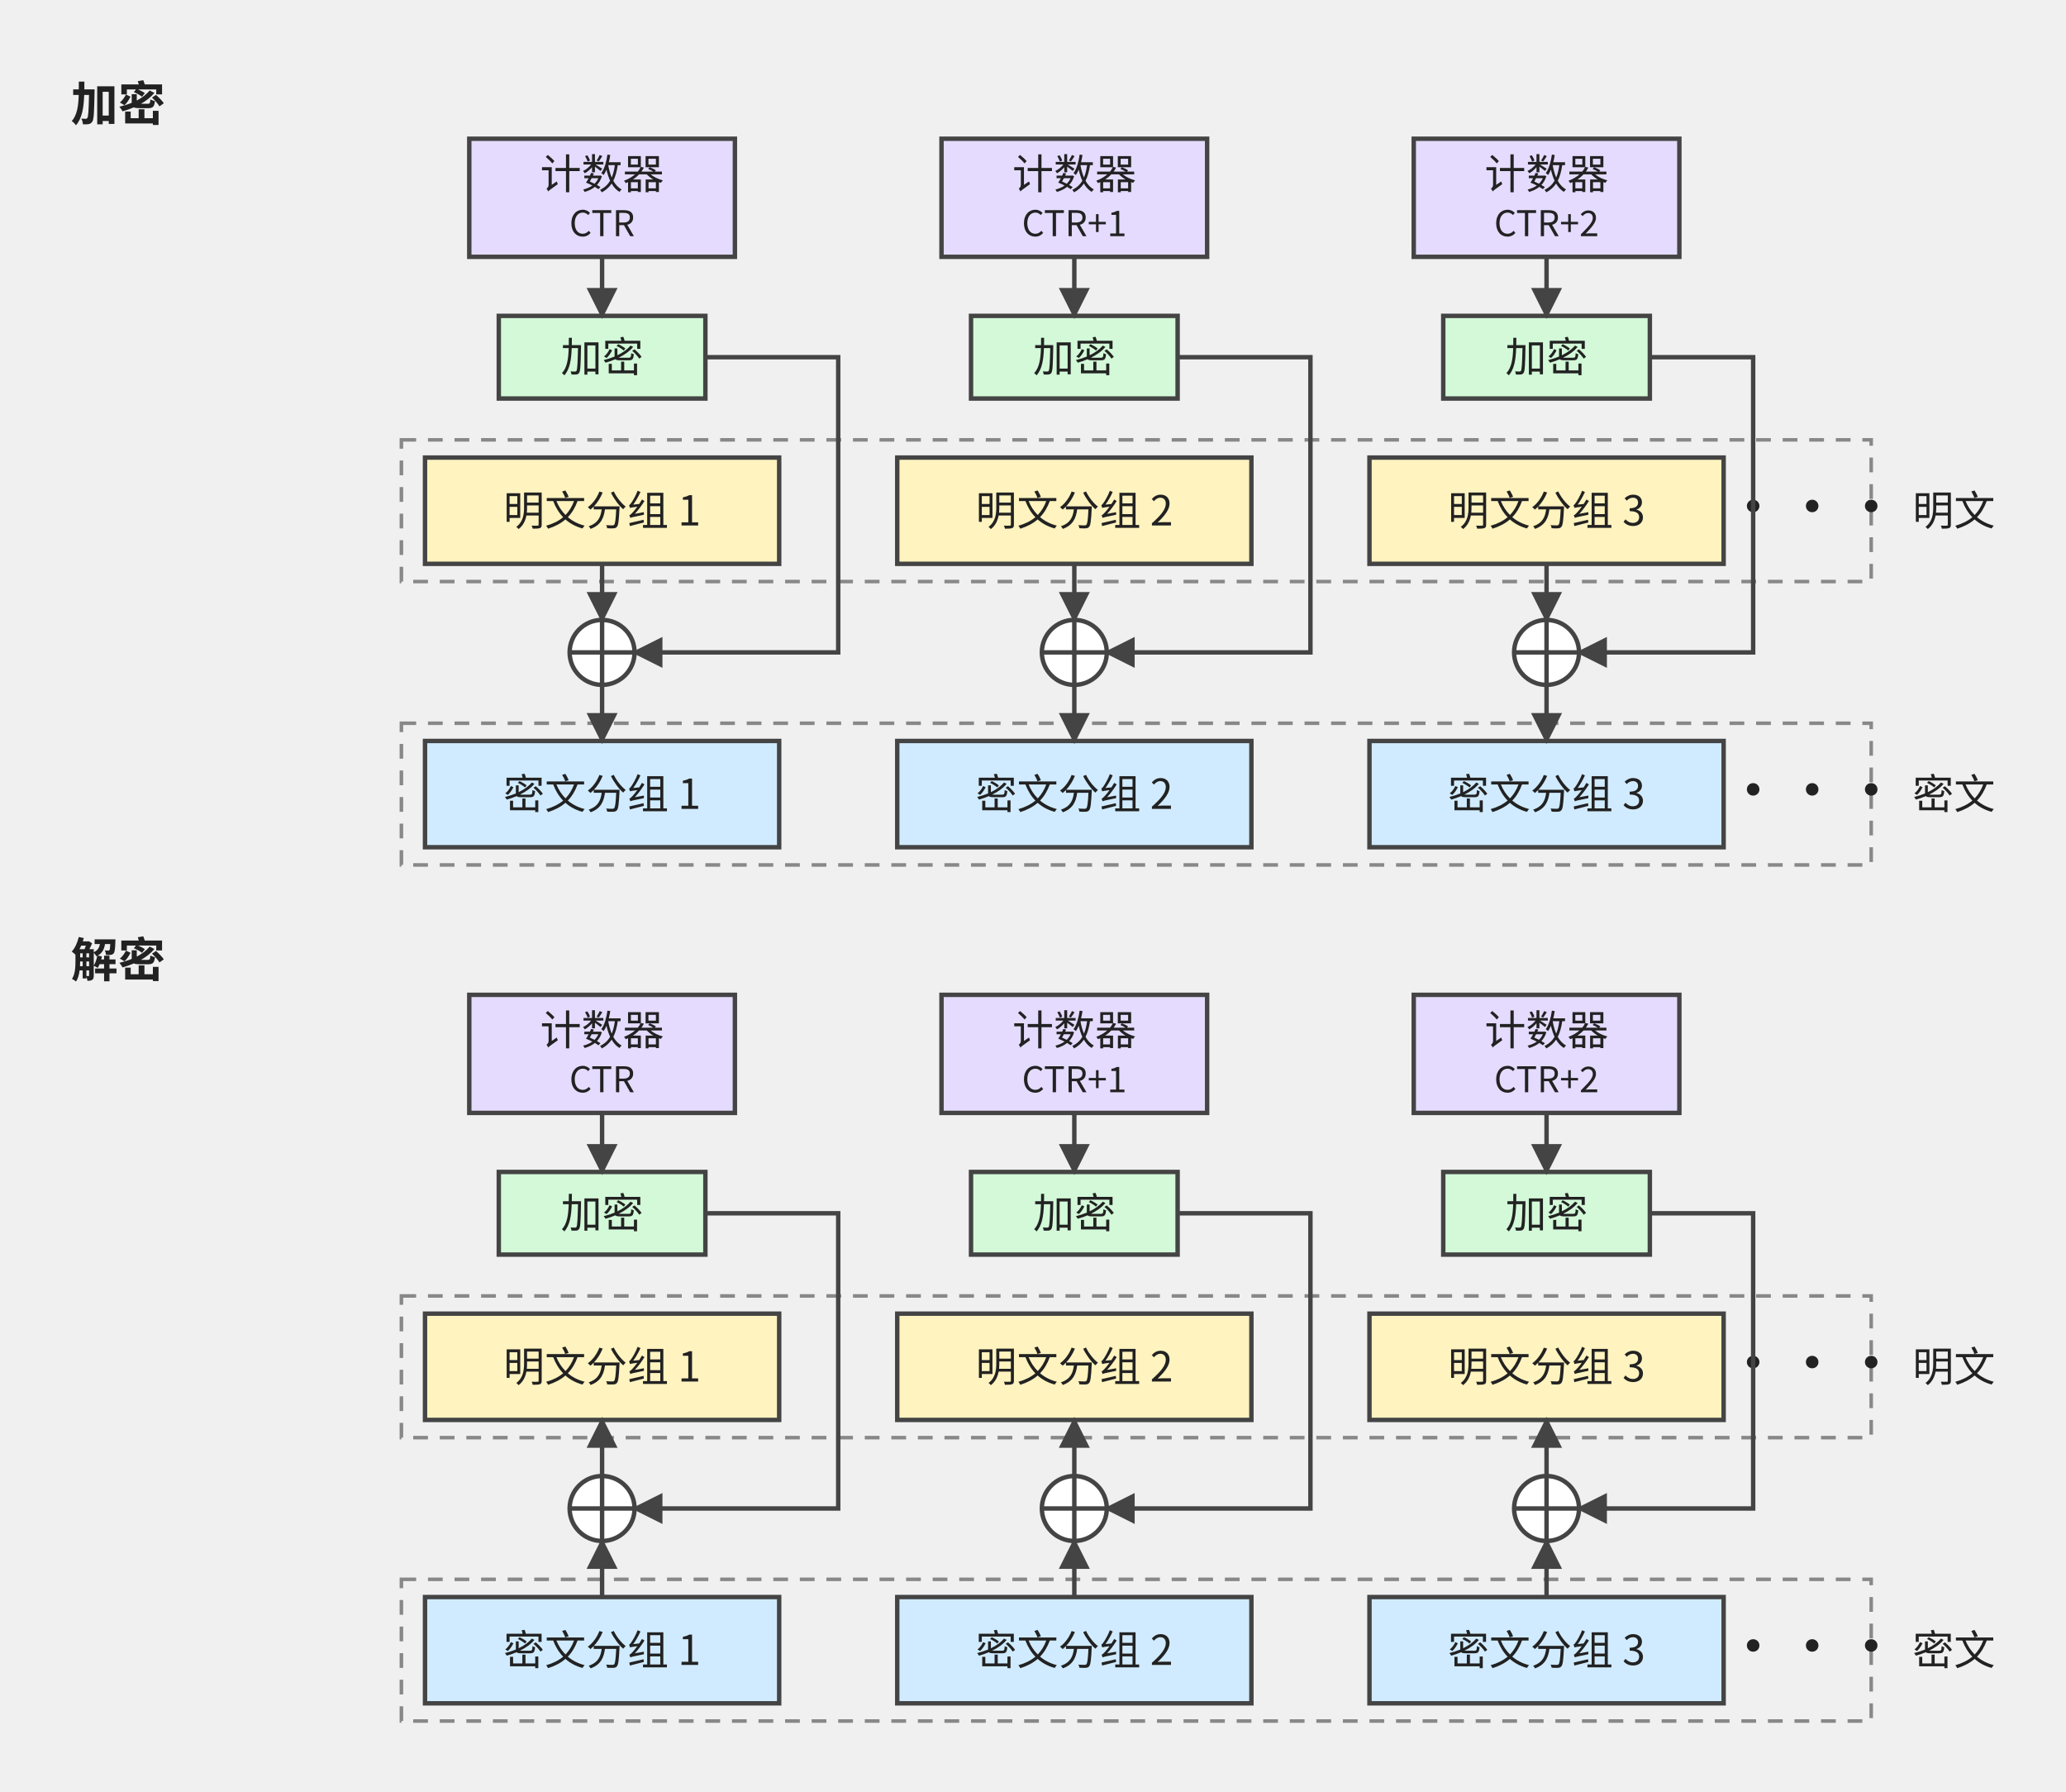
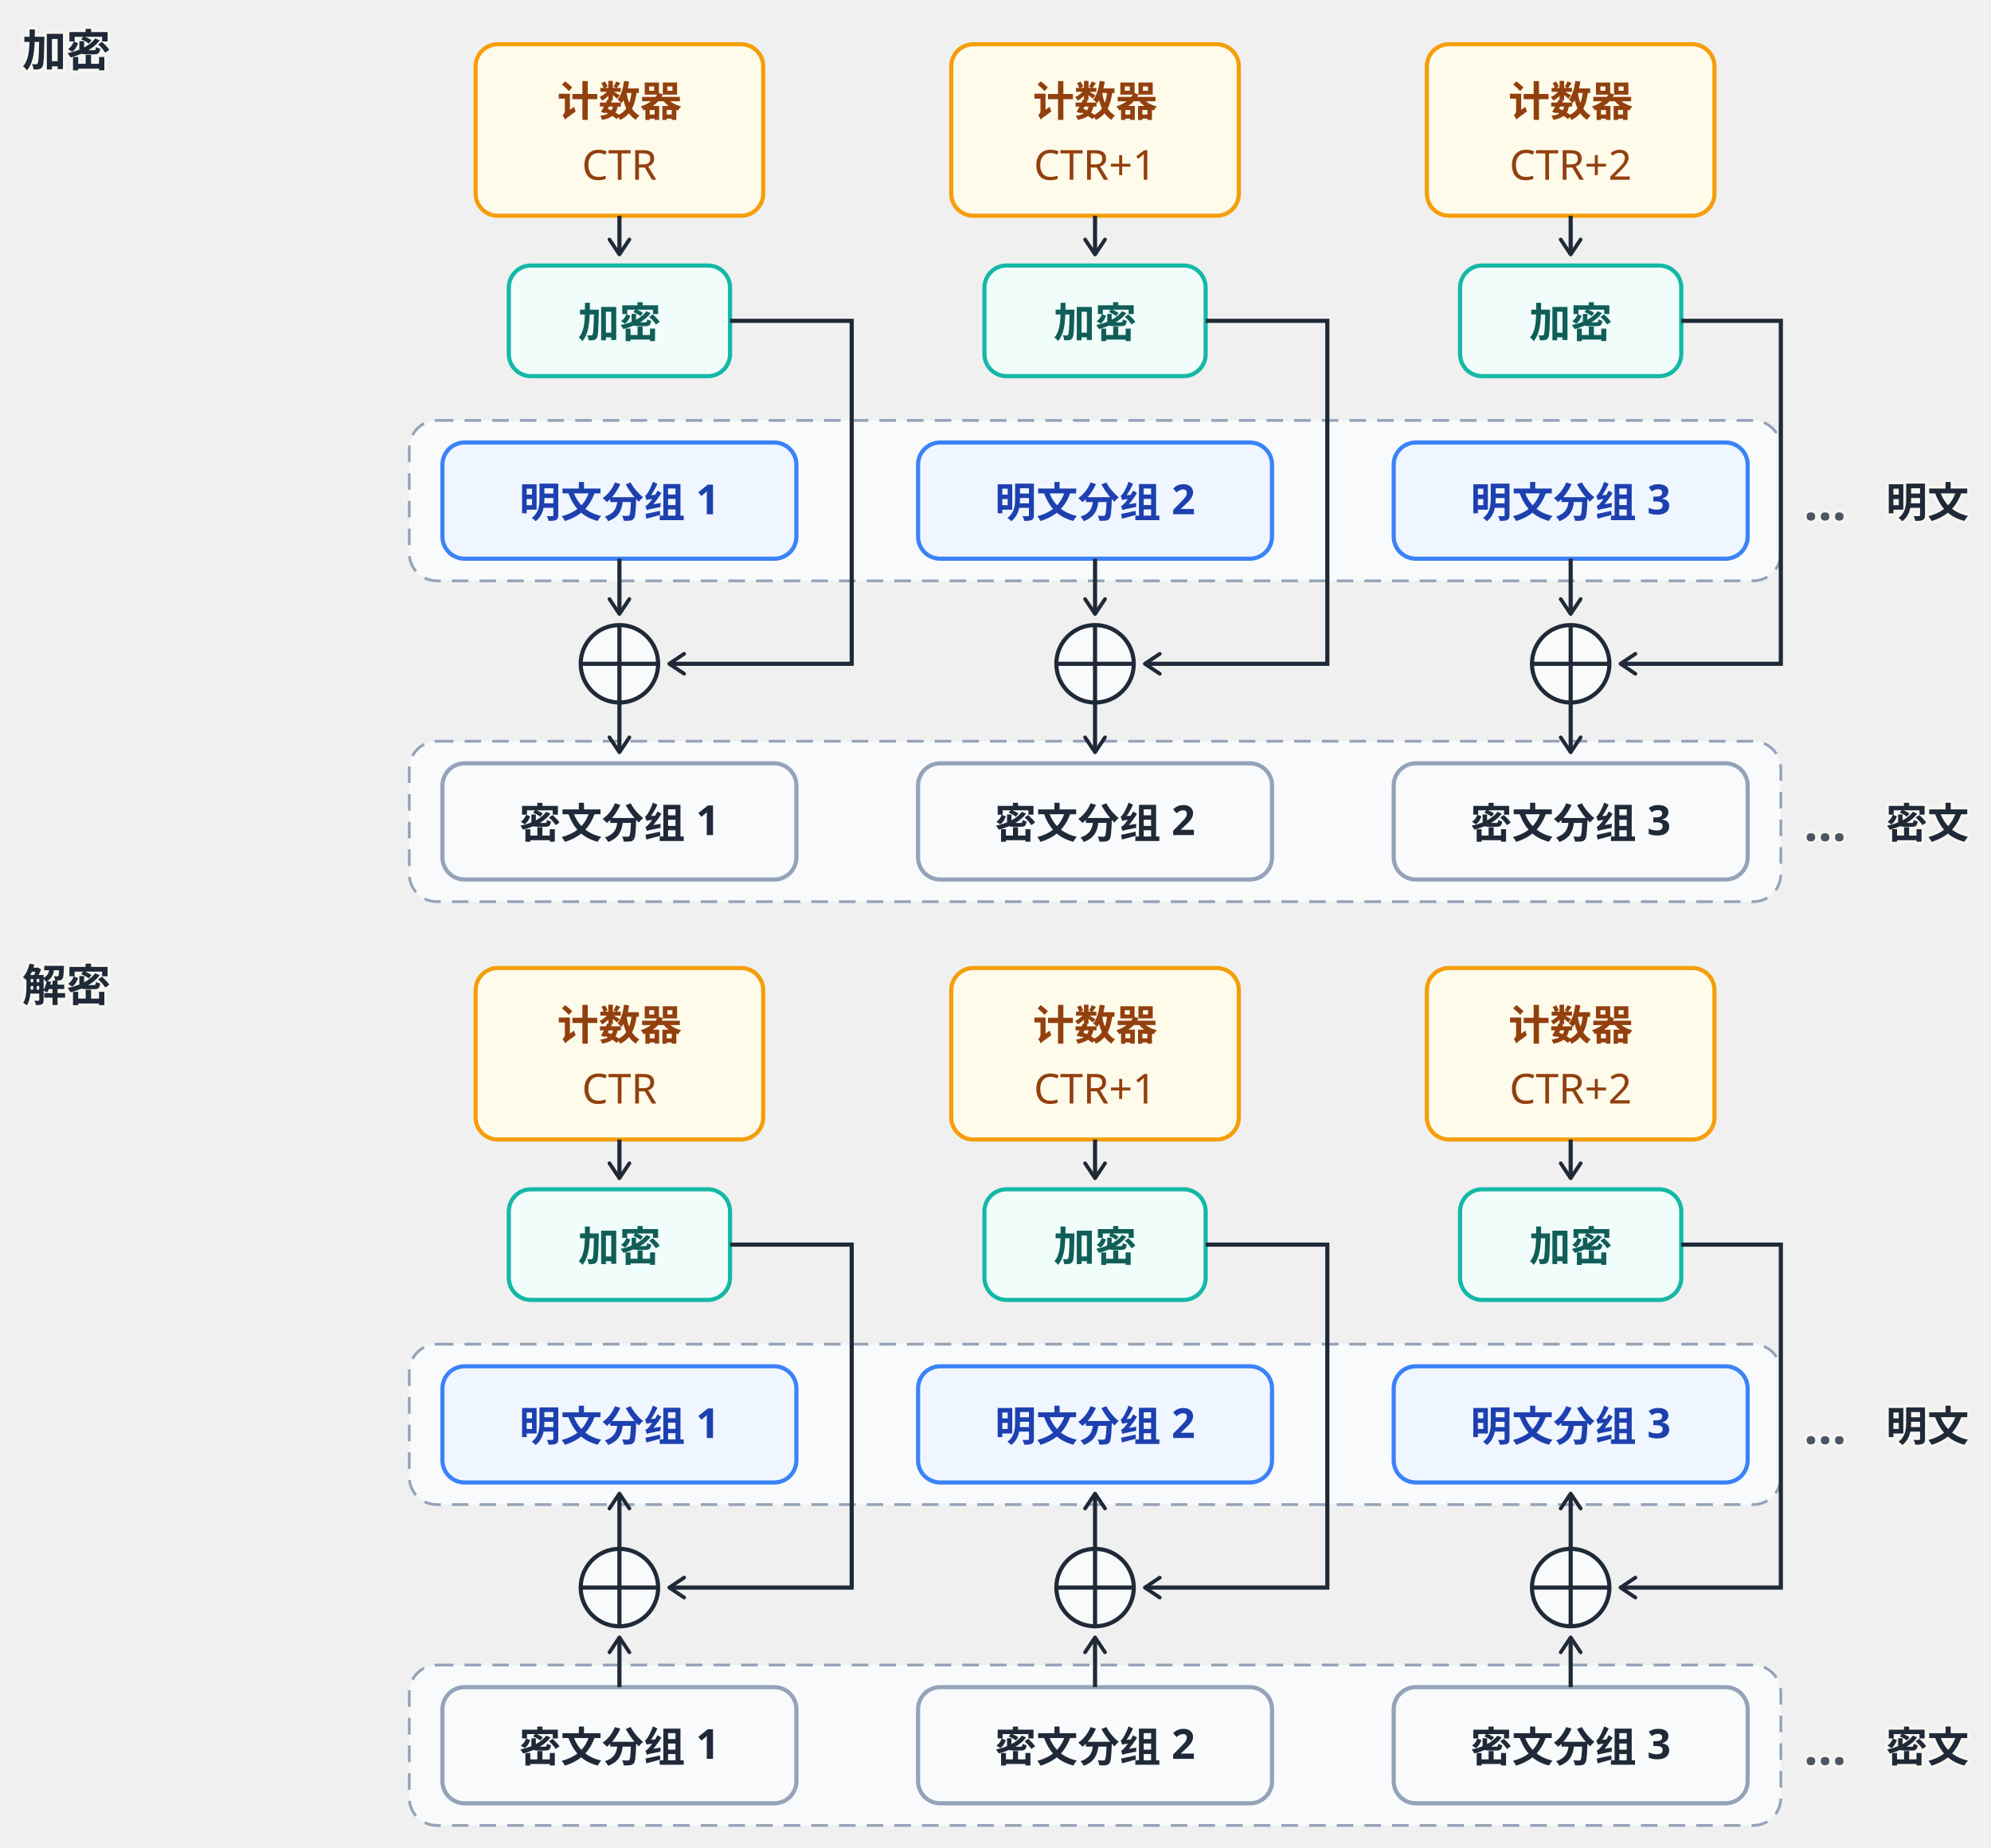
- <svg xmlns="http://www.w3.org/2000/svg" viewBox="-14 -23 700 607" width="700" role="img" aria-label="CTR 计数器模式：加密与解密">
-   <style>
- text{font-family:'PingFang SC','Microsoft YaHei','Noto Sans CJK SC',sans-serif;fill:#222;text-anchor:middle;font-size:14px}
- .h{text-anchor:start;font-size:16px;font-weight:bold}
- .t{font-size:12px}
- .d{font-size:20px}
- .bx{fill:#fff;stroke:#444;stroke-width:1.5}
- .y{fill:#fff3bf}.bl{fill:#d0ebff}.g{fill:#d3f9d8}.p{fill:#ffe3e3}.o{fill:#ffd8a8}.v{fill:#e5dbff}
- .dash{fill:none;stroke:#888;stroke-width:1.2;stroke-dasharray:5 4}
- .ln{fill:none;stroke:#444;stroke-width:1.5}
- </style>
+ <svg xmlns="http://www.w3.org/2000/svg" viewBox="0 0 720 668" width="720" height="668" role="img">
  <defs>
-     <marker id="a" viewBox="0 0 10 10" refX="9" refY="5" markerWidth="7" markerHeight="7" orient="auto">
-       <path d="M0 0L10 5L0 10z" fill="#444" />
+     <marker id="ctr-arrow" viewBox="0 0 10 10" refX="8" refY="5" markerWidth="6" markerHeight="6" orient="auto">
+       <path d="M2 1L8 5L2 9" fill="none" stroke="#1f2937" stroke-width="1.5" stroke-linecap="round" stroke-linejoin="round" />
    </marker>
  </defs>
-   <text class="h" x="10" y="18">加密</text>
-   <rect class="bx v" x="145" y="24" width="90" height="40" />
-   <text x="190" y="41">计数器</text>
-   <text class="t" x="190" y="57">CTR</text>
-   <rect class="bx v" x="305" y="24" width="90" height="40" />
-   <text x="350" y="41">计数器</text>
-   <text class="t" x="350" y="57">CTR+1</text>
-   <rect class="bx v" x="465" y="24" width="90" height="40" />
-   <text x="510" y="41">计数器</text>
-   <text class="t" x="510" y="57">CTR+2</text>
-   <rect class="bx g" x="155" y="84" width="70" height="28" />
-   <text x="190" y="103">加密</text>
-   <rect class="bx g" x="315" y="84" width="70" height="28" />
-   <text x="350" y="103">加密</text>
-   <rect class="bx g" x="475" y="84" width="70" height="28" />
-   <text x="510" y="103">加密</text>
-   <rect class="dash" x="122" y="126" width="498" height="48" />
-   <rect class="dash" x="122" y="222" width="498" height="48" />
-   <rect class="bx y" x="130" y="132" width="120" height="36" />
-   <text x="190" y="155">明文分组 1</text>
-   <rect class="bx y" x="290" y="132" width="120" height="36" />
-   <text x="350" y="155">明文分组 2</text>
-   <rect class="bx y" x="450" y="132" width="120" height="36" />
-   <text x="510" y="155">明文分组 3</text>
-   <circle class="bx" cx="190" cy="198" r="11" />
-   <circle class="bx" cx="350" cy="198" r="11" />
-   <circle class="bx" cx="510" cy="198" r="11" />
-   <path class="ln" d="M179 198H201M190 187V209M339 198H361M350 187V209M499 198H521M510 187V209" />
-   <rect class="bx bl" x="130" y="228" width="120" height="36" />
-   <text x="190" y="251">密文分组 1</text>
-   <rect class="bx bl" x="290" y="228" width="120" height="36" />
-   <text x="350" y="251">密文分组 2</text>
-   <rect class="bx bl" x="450" y="228" width="120" height="36" />
-   <text x="510" y="251">密文分组 3</text>
-   <text class="d" x="600" y="156">···</text>
-   <text class="d" x="600" y="252">···</text>
-   <text x="648" y="155">明文</text>
-   <text x="648" y="251">密文</text>
-   <g class="ln" marker-end="url(#a)">
-     <path d="M190 64V84" />
-     <path d="M350 64V84" />
-     <path d="M510 64V84" />
-     <path d="M225 98H270V198H201" />
-     <path d="M385 98H430V198H361" />
-     <path d="M545 98H580V198H521" />
-     <path d="M190 168V187" />
-     <path d="M350 168V187" />
-     <path d="M510 168V187" />
-     <path d="M190 209V228" />
-     <path d="M350 209V228" />
-     <path d="M510 209V228" />
-   </g>
-   <text class="h" x="10" y="308">解密</text>
-   <rect class="bx v" x="145" y="314" width="90" height="40" />
-   <text x="190" y="331">计数器</text>
-   <text class="t" x="190" y="347">CTR</text>
-   <rect class="bx v" x="305" y="314" width="90" height="40" />
-   <text x="350" y="331">计数器</text>
-   <text class="t" x="350" y="347">CTR+1</text>
-   <rect class="bx v" x="465" y="314" width="90" height="40" />
-   <text x="510" y="331">计数器</text>
-   <text class="t" x="510" y="347">CTR+2</text>
-   <rect class="bx g" x="155" y="374" width="70" height="28" />
-   <text x="190" y="393">加密</text>
-   <rect class="bx g" x="315" y="374" width="70" height="28" />
-   <text x="350" y="393">加密</text>
-   <rect class="bx g" x="475" y="374" width="70" height="28" />
-   <text x="510" y="393">加密</text>
-   <rect class="dash" x="122" y="416" width="498" height="48" />
-   <rect class="dash" x="122" y="512" width="498" height="48" />
-   <rect class="bx y" x="130" y="422" width="120" height="36" />
-   <text x="190" y="445">明文分组 1</text>
-   <rect class="bx y" x="290" y="422" width="120" height="36" />
-   <text x="350" y="445">明文分组 2</text>
-   <rect class="bx y" x="450" y="422" width="120" height="36" />
-   <text x="510" y="445">明文分组 3</text>
-   <circle class="bx" cx="190" cy="488" r="11" />
-   <circle class="bx" cx="350" cy="488" r="11" />
-   <circle class="bx" cx="510" cy="488" r="11" />
-   <path class="ln" d="M179 488H201M190 477V499M339 488H361M350 477V499M499 488H521M510 477V499" />
-   <rect class="bx bl" x="130" y="518" width="120" height="36" />
-   <text x="190" y="541">密文分组 1</text>
-   <rect class="bx bl" x="290" y="518" width="120" height="36" />
-   <text x="350" y="541">密文分组 2</text>
-   <rect class="bx bl" x="450" y="518" width="120" height="36" />
-   <text x="510" y="541">密文分组 3</text>
-   <text class="d" x="600" y="446">···</text>
-   <text class="d" x="600" y="542">···</text>
-   <text x="648" y="445">明文</text>
-   <text x="648" y="541">密文</text>
-   <g class="ln" marker-end="url(#a)">
-     <path d="M190 354V374" />
-     <path d="M350 354V374" />
-     <path d="M510 354V374" />
-     <path d="M225 388H270V488H201" />
-     <path d="M385 388H430V488H361" />
-     <path d="M545 388H580V488H521" />
-     <path d="M190 477V458" />
-     <path d="M350 477V458" />
-     <path d="M510 477V458" />
-     <path d="M190 518V499" />
-     <path d="M350 518V499" />
-     <path d="M510 518V499" />
+   <g font-family="'PingFang SC','Noto Sans SC','Microsoft YaHei',system-ui,sans-serif">
+     <text x="8" y="24" text-anchor="start" font-size="16" font-weight="600" fill="#1f2937" paint-order="stroke" stroke="#f7f6f2" stroke-width="2" stroke-linejoin="round">加密</text>
+     <rect x="172" y="16" width="104" height="62" rx="8" fill="#fffbeb" stroke="#f59e0b" stroke-width="1.5" />
+     <text x="224" y="42" text-anchor="middle" font-size="15" font-weight="600" fill="#92400e">计数器</text>
+     <text x="224" y="65" text-anchor="middle" font-size="15" font-weight="400" fill="#92400e">CTR</text>
+     <rect x="344" y="16" width="104" height="62" rx="8" fill="#fffbeb" stroke="#f59e0b" stroke-width="1.5" />
+     <text x="396" y="42" text-anchor="middle" font-size="15" font-weight="600" fill="#92400e">计数器</text>
+     <text x="396" y="65" text-anchor="middle" font-size="15" font-weight="400" fill="#92400e">CTR+1</text>
+     <rect x="516" y="16" width="104" height="62" rx="8" fill="#fffbeb" stroke="#f59e0b" stroke-width="1.5" />
+     <text x="568" y="42" text-anchor="middle" font-size="15" font-weight="600" fill="#92400e">计数器</text>
+     <text x="568" y="65" text-anchor="middle" font-size="15" font-weight="400" fill="#92400e">CTR+2</text>
+     <rect x="184" y="96" width="80" height="40" rx="8" fill="#f0fdfa" stroke="#14b8a6" stroke-width="1.5" />
+     <text x="224" y="122" text-anchor="middle" font-size="15" font-weight="600" fill="#115e59">加密</text>
+     <rect x="356" y="96" width="80" height="40" rx="8" fill="#f0fdfa" stroke="#14b8a6" stroke-width="1.5" />
+     <text x="396" y="122" text-anchor="middle" font-size="15" font-weight="600" fill="#115e59">加密</text>
+     <rect x="528" y="96" width="80" height="40" rx="8" fill="#f0fdfa" stroke="#14b8a6" stroke-width="1.5" />
+     <text x="568" y="122" text-anchor="middle" font-size="15" font-weight="600" fill="#115e59">加密</text>
+     <rect x="148" y="152" width="496" height="58" rx="10" fill="#f8fafc" stroke="#94a3b8" stroke-width="1" stroke-dasharray="6 4" data-role="group" />
+     <rect x="160" y="160" width="128" height="42" rx="8" fill="#eff6ff" stroke="#3b82f6" stroke-width="1.5" />
+     <text x="224" y="187" text-anchor="middle" font-size="15" font-weight="600" fill="#1e40af">明文分组 1</text>
+     <rect x="332" y="160" width="128" height="42" rx="8" fill="#eff6ff" stroke="#3b82f6" stroke-width="1.5" />
+     <text x="396" y="187" text-anchor="middle" font-size="15" font-weight="600" fill="#1e40af">明文分组 2</text>
+     <rect x="504" y="160" width="128" height="42" rx="8" fill="#eff6ff" stroke="#3b82f6" stroke-width="1.5" />
+     <text x="568" y="187" text-anchor="middle" font-size="15" font-weight="600" fill="#1e40af">明文分组 3</text>
+     <text x="660" y="188" text-anchor="middle" font-size="18" font-weight="600" fill="#4b5563" paint-order="stroke" stroke="#f7f6f2" stroke-width="2" stroke-linejoin="round">…</text>
+     <text x="712" y="187" text-anchor="end" font-size="15" font-weight="600" fill="#1f2937" paint-order="stroke" stroke="#f7f6f2" stroke-width="2" stroke-linejoin="round">明文</text>
+     <circle cx="224" cy="240" r="14" fill="#f8fafc" stroke="#1f2937" stroke-width="1.5" />
+     <path d="M210 240 H238 M224 226 V254" fill="none" stroke="#1f2937" stroke-width="1.5" />
+     <circle cx="396" cy="240" r="14" fill="#f8fafc" stroke="#1f2937" stroke-width="1.5" />
+     <path d="M382 240 H410 M396 226 V254" fill="none" stroke="#1f2937" stroke-width="1.5" />
+     <circle cx="568" cy="240" r="14" fill="#f8fafc" stroke="#1f2937" stroke-width="1.5" />
+     <path d="M554 240 H582 M568 226 V254" fill="none" stroke="#1f2937" stroke-width="1.5" />
+     <rect x="148" y="268" width="496" height="58" rx="10" fill="#f8fafc" stroke="#94a3b8" stroke-width="1" stroke-dasharray="6 4" data-role="group" />
+     <rect x="160" y="276" width="128" height="42" rx="8" fill="#f8fafc" stroke="#94a3b8" stroke-width="1.5" />
+     <text x="224" y="303" text-anchor="middle" font-size="15" font-weight="600" fill="#1f2937">密文分组 1</text>
+     <rect x="332" y="276" width="128" height="42" rx="8" fill="#f8fafc" stroke="#94a3b8" stroke-width="1.5" />
+     <text x="396" y="303" text-anchor="middle" font-size="15" font-weight="600" fill="#1f2937">密文分组 2</text>
+     <rect x="504" y="276" width="128" height="42" rx="8" fill="#f8fafc" stroke="#94a3b8" stroke-width="1.5" />
+     <text x="568" y="303" text-anchor="middle" font-size="15" font-weight="600" fill="#1f2937">密文分组 3</text>
+     <text x="660" y="304" text-anchor="middle" font-size="18" font-weight="600" fill="#4b5563" paint-order="stroke" stroke="#f7f6f2" stroke-width="2" stroke-linejoin="round">…</text>
+     <text x="712" y="303" text-anchor="end" font-size="15" font-weight="600" fill="#1f2937" paint-order="stroke" stroke="#f7f6f2" stroke-width="2" stroke-linejoin="round">密文</text>
+     <g fill="none" stroke="#1f2937" stroke-width="1.5" marker-end="url(#ctr-arrow)">
+       <path d="M224 78 V92" />
+       <path d="M396 78 V92" />
+       <path d="M568 78 V92" />
+       <path d="M264 116 H308 V240 H242" />
+       <path d="M436 116 H480 V240 H414" />
+       <path d="M608 116 H644 V240 H586" />
+       <path d="M224 202 V222" />
+       <path d="M396 202 V222" />
+       <path d="M568 202 V222" />
+       <path d="M224 254 V272" />
+       <path d="M396 254 V272" />
+       <path d="M568 254 V272" />
+     </g>
+     <text x="8" y="362" text-anchor="start" font-size="16" font-weight="600" fill="#1f2937" paint-order="stroke" stroke="#f7f6f2" stroke-width="2" stroke-linejoin="round">解密</text>
+     <rect x="172" y="350" width="104" height="62" rx="8" fill="#fffbeb" stroke="#f59e0b" stroke-width="1.5" />
+     <text x="224" y="376" text-anchor="middle" font-size="15" font-weight="600" fill="#92400e">计数器</text>
+     <text x="224" y="399" text-anchor="middle" font-size="15" font-weight="400" fill="#92400e">CTR</text>
+     <rect x="344" y="350" width="104" height="62" rx="8" fill="#fffbeb" stroke="#f59e0b" stroke-width="1.5" />
+     <text x="396" y="376" text-anchor="middle" font-size="15" font-weight="600" fill="#92400e">计数器</text>
+     <text x="396" y="399" text-anchor="middle" font-size="15" font-weight="400" fill="#92400e">CTR+1</text>
+     <rect x="516" y="350" width="104" height="62" rx="8" fill="#fffbeb" stroke="#f59e0b" stroke-width="1.5" />
+     <text x="568" y="376" text-anchor="middle" font-size="15" font-weight="600" fill="#92400e">计数器</text>
+     <text x="568" y="399" text-anchor="middle" font-size="15" font-weight="400" fill="#92400e">CTR+2</text>
+     <rect x="184" y="430" width="80" height="40" rx="8" fill="#f0fdfa" stroke="#14b8a6" stroke-width="1.5" />
+     <text x="224" y="456" text-anchor="middle" font-size="15" font-weight="600" fill="#115e59">加密</text>
+     <rect x="356" y="430" width="80" height="40" rx="8" fill="#f0fdfa" stroke="#14b8a6" stroke-width="1.5" />
+     <text x="396" y="456" text-anchor="middle" font-size="15" font-weight="600" fill="#115e59">加密</text>
+     <rect x="528" y="430" width="80" height="40" rx="8" fill="#f0fdfa" stroke="#14b8a6" stroke-width="1.5" />
+     <text x="568" y="456" text-anchor="middle" font-size="15" font-weight="600" fill="#115e59">加密</text>
+     <rect x="148" y="486" width="496" height="58" rx="10" fill="#f8fafc" stroke="#94a3b8" stroke-width="1" stroke-dasharray="6 4" data-role="group" />
+     <rect x="160" y="494" width="128" height="42" rx="8" fill="#eff6ff" stroke="#3b82f6" stroke-width="1.5" />
+     <text x="224" y="521" text-anchor="middle" font-size="15" font-weight="600" fill="#1e40af">明文分组 1</text>
+     <rect x="332" y="494" width="128" height="42" rx="8" fill="#eff6ff" stroke="#3b82f6" stroke-width="1.5" />
+     <text x="396" y="521" text-anchor="middle" font-size="15" font-weight="600" fill="#1e40af">明文分组 2</text>
+     <rect x="504" y="494" width="128" height="42" rx="8" fill="#eff6ff" stroke="#3b82f6" stroke-width="1.5" />
+     <text x="568" y="521" text-anchor="middle" font-size="15" font-weight="600" fill="#1e40af">明文分组 3</text>
+     <text x="660" y="522" text-anchor="middle" font-size="18" font-weight="600" fill="#4b5563" paint-order="stroke" stroke="#f7f6f2" stroke-width="2" stroke-linejoin="round">…</text>
+     <text x="712" y="521" text-anchor="end" font-size="15" font-weight="600" fill="#1f2937" paint-order="stroke" stroke="#f7f6f2" stroke-width="2" stroke-linejoin="round">明文</text>
+     <circle cx="224" cy="574" r="14" fill="#f8fafc" stroke="#1f2937" stroke-width="1.5" />
+     <path d="M210 574 H238 M224 560 V588" fill="none" stroke="#1f2937" stroke-width="1.5" />
+     <circle cx="396" cy="574" r="14" fill="#f8fafc" stroke="#1f2937" stroke-width="1.5" />
+     <path d="M382 574 H410 M396 560 V588" fill="none" stroke="#1f2937" stroke-width="1.5" />
+     <circle cx="568" cy="574" r="14" fill="#f8fafc" stroke="#1f2937" stroke-width="1.5" />
+     <path d="M554 574 H582 M568 560 V588" fill="none" stroke="#1f2937" stroke-width="1.5" />
+     <rect x="148" y="602" width="496" height="58" rx="10" fill="#f8fafc" stroke="#94a3b8" stroke-width="1" stroke-dasharray="6 4" data-role="group" />
+     <rect x="160" y="610" width="128" height="42" rx="8" fill="#f8fafc" stroke="#94a3b8" stroke-width="1.5" />
+     <text x="224" y="637" text-anchor="middle" font-size="15" font-weight="600" fill="#1f2937">密文分组 1</text>
+     <rect x="332" y="610" width="128" height="42" rx="8" fill="#f8fafc" stroke="#94a3b8" stroke-width="1.5" />
+     <text x="396" y="637" text-anchor="middle" font-size="15" font-weight="600" fill="#1f2937">密文分组 2</text>
+     <rect x="504" y="610" width="128" height="42" rx="8" fill="#f8fafc" stroke="#94a3b8" stroke-width="1.5" />
+     <text x="568" y="637" text-anchor="middle" font-size="15" font-weight="600" fill="#1f2937">密文分组 3</text>
+     <text x="660" y="638" text-anchor="middle" font-size="18" font-weight="600" fill="#4b5563" paint-order="stroke" stroke="#f7f6f2" stroke-width="2" stroke-linejoin="round">…</text>
+     <text x="712" y="637" text-anchor="end" font-size="15" font-weight="600" fill="#1f2937" paint-order="stroke" stroke="#f7f6f2" stroke-width="2" stroke-linejoin="round">密文</text>
+     <g fill="none" stroke="#1f2937" stroke-width="1.5" marker-end="url(#ctr-arrow)">
+       <path d="M224 412 V426" />
+       <path d="M396 412 V426" />
+       <path d="M568 412 V426" />
+       <path d="M264 450 H308 V574 H242" />
+       <path d="M436 450 H480 V574 H414" />
+       <path d="M608 450 H644 V574 H586" />
+       <path d="M224 560 V540" />
+       <path d="M396 560 V540" />
+       <path d="M568 560 V540" />
+       <path d="M224 610 V592" />
+       <path d="M396 610 V592" />
+       <path d="M568 610 V592" />
+     </g>
  </g>
</svg>
